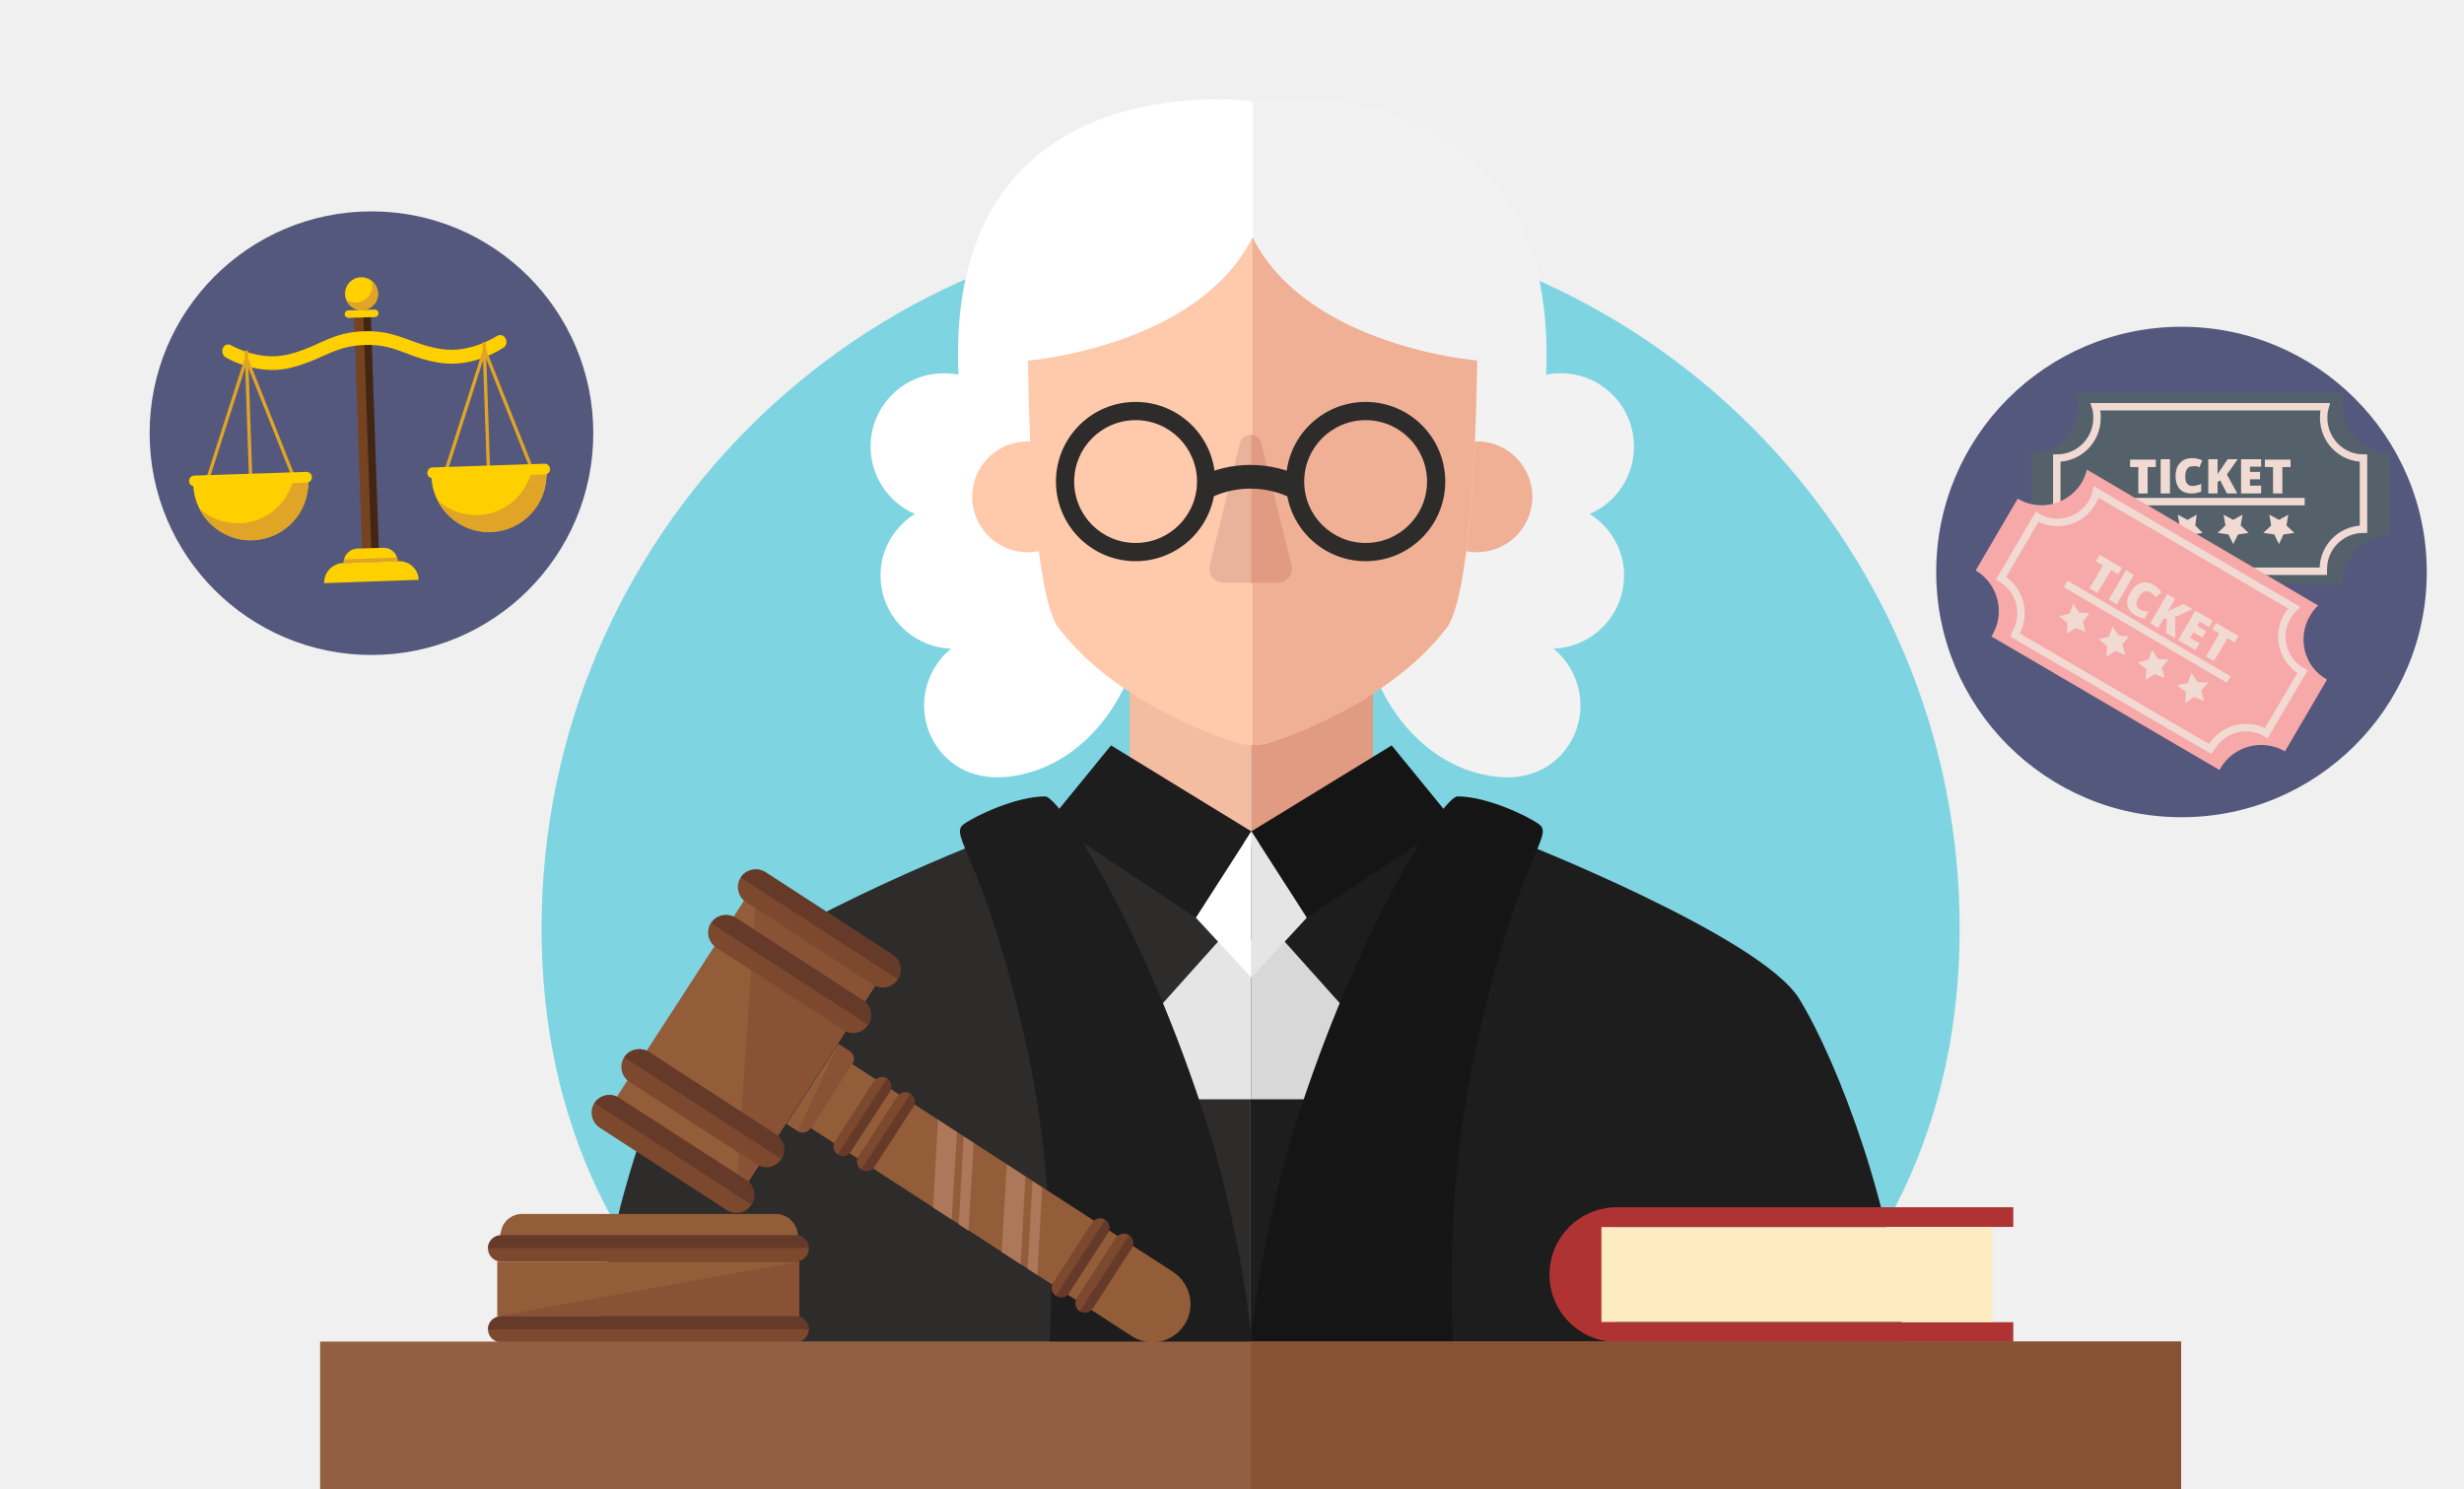
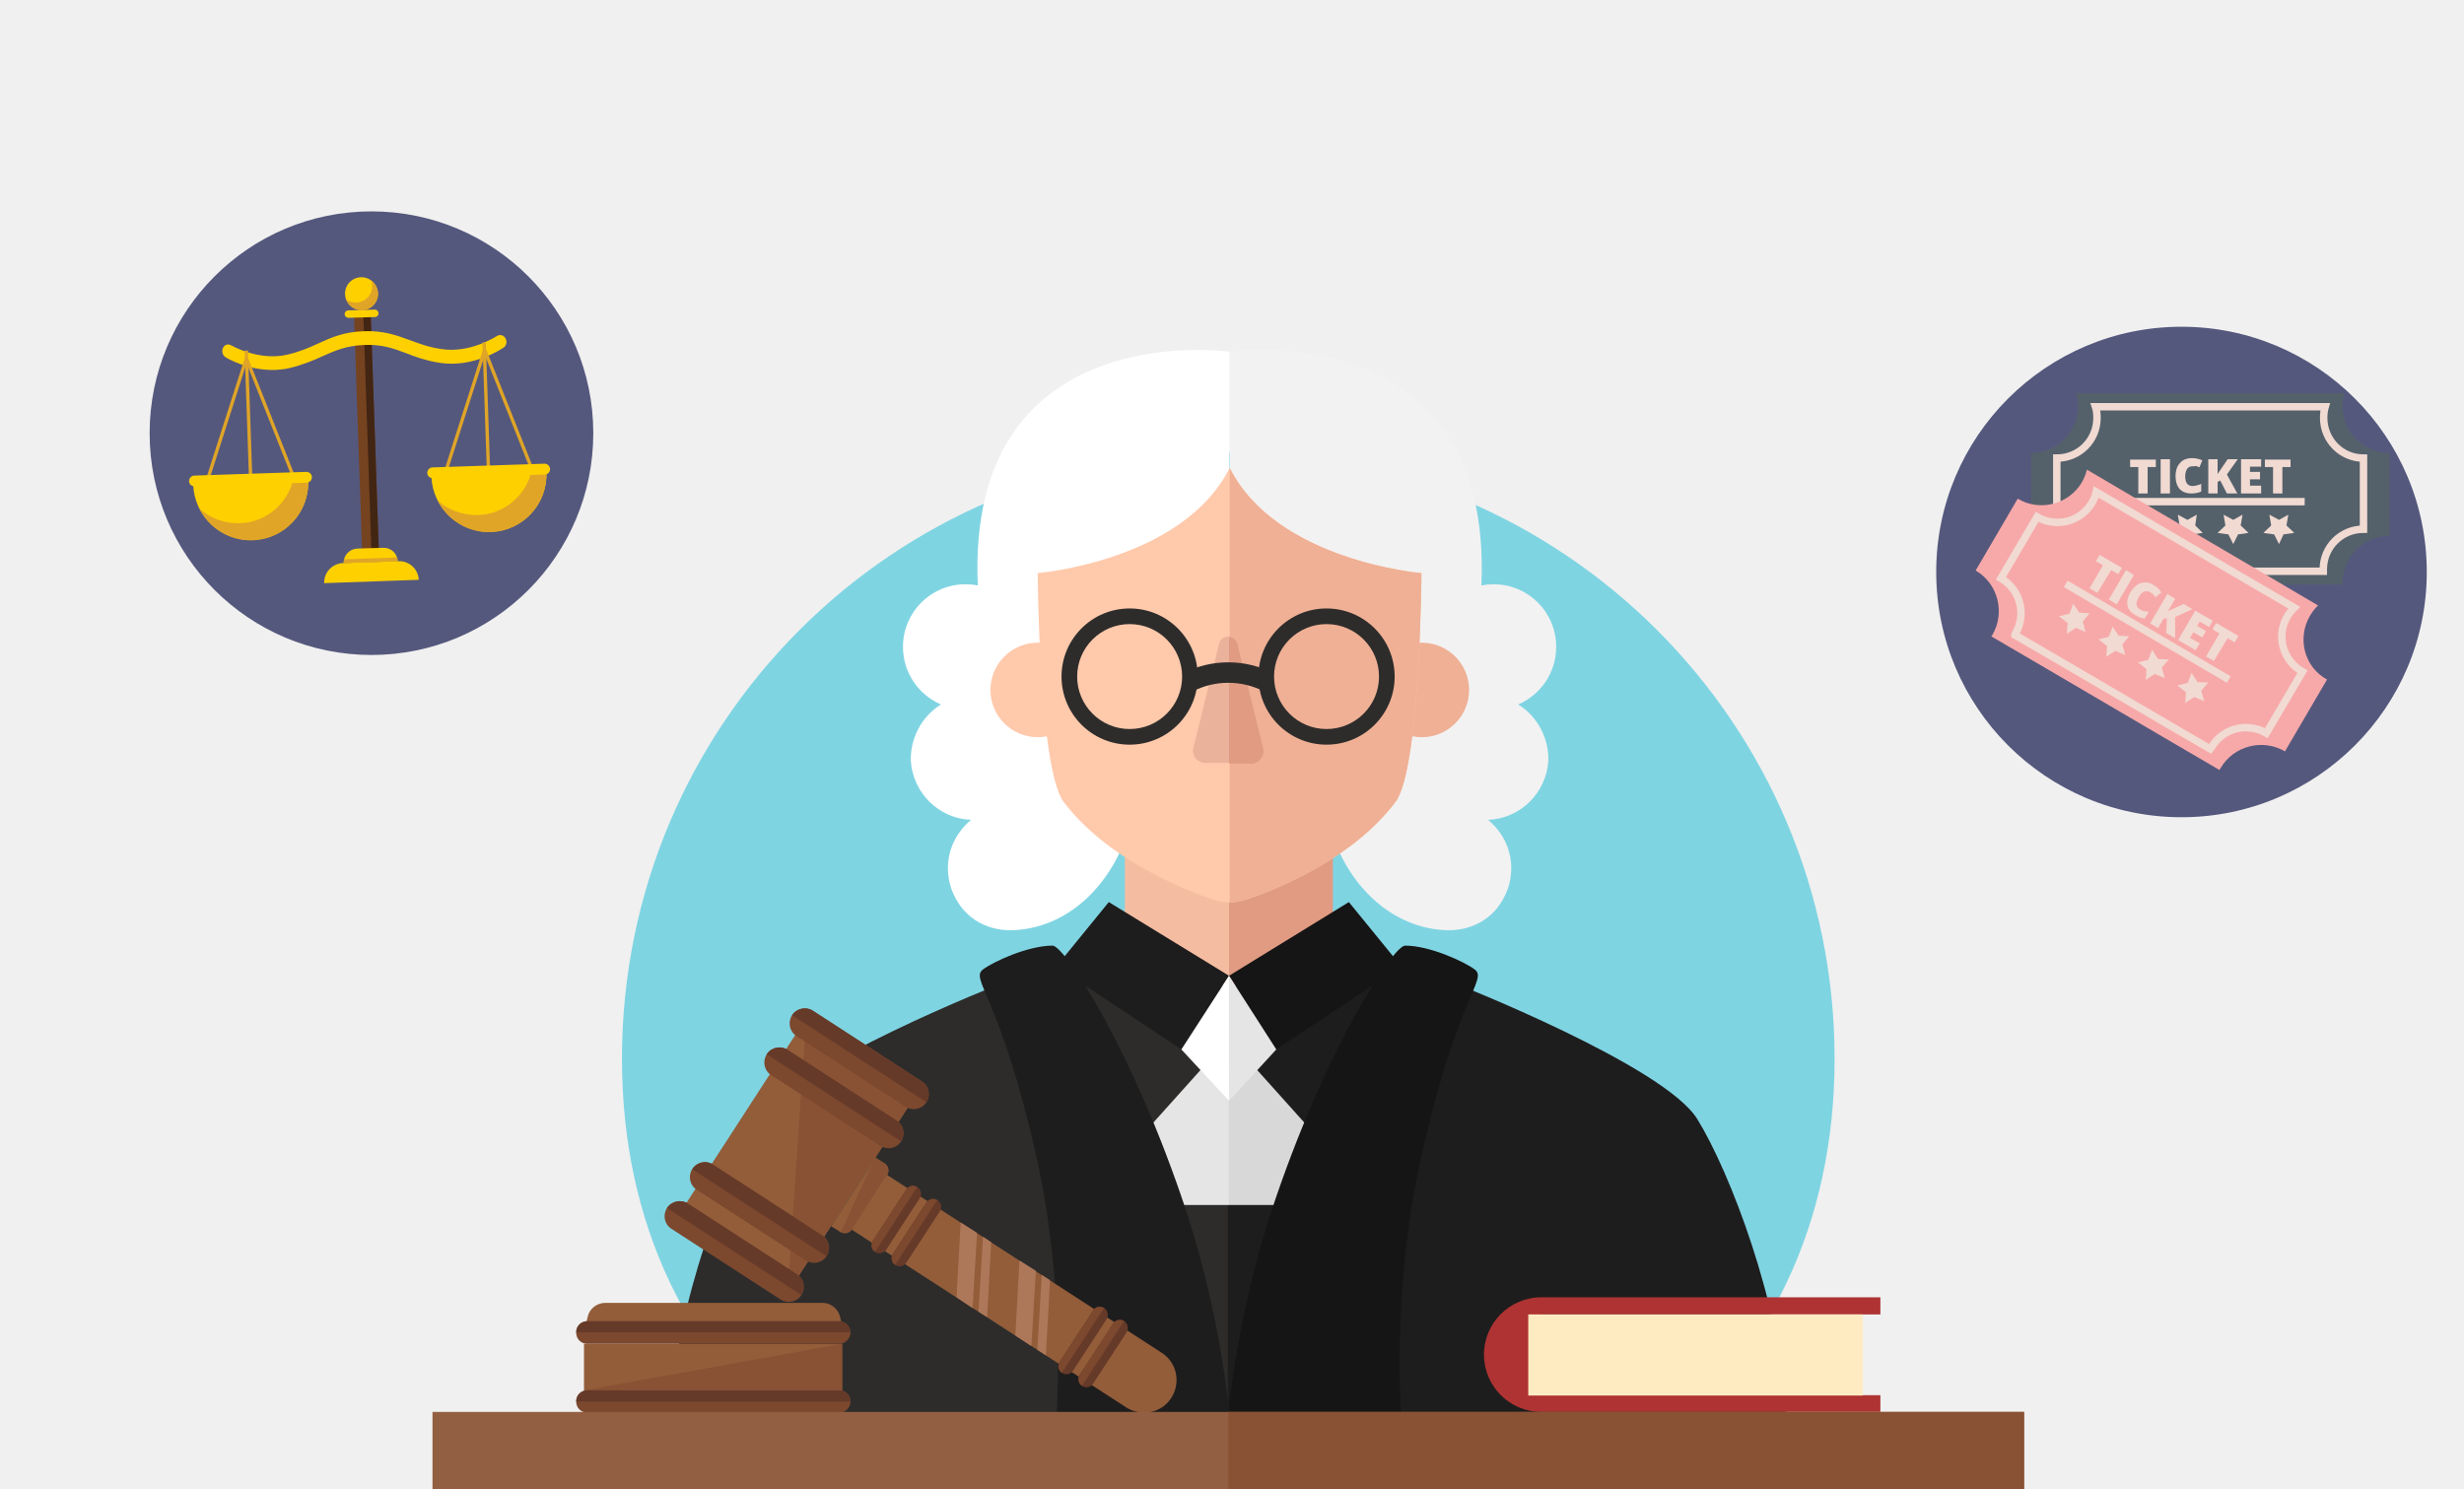
<svg xmlns="http://www.w3.org/2000/svg" version="1.1" id="Layer_1" x="0px" y="0px" viewBox="0 0 662 400" style="enable-background:new 0 0 662 400;" xml:space="preserve">
  <style type="text/css">
	.st0{fill:#7FD4E2;}
	.st1{fill:#F2F2F2;}
	.st2{fill:#FFFFFF;}
	.st3{fill:#EFB095;}
	.st4{fill:#FFC9AB;}
	.st5{fill:#2D2C2B;}
	.st6{fill:#1E1D1D;}
	.st7{fill:#D8D8D8;}
	.st8{fill:#E5E5E5;}
	.st9{fill:#E09B82;}
	.st10{fill:#F4BDA2;}
	.st11{fill:#161515;}
	.st12{fill:#AF3333;}
	.st13{fill:#FFEBC2;}
	.st14{fill:#935D3A;}
	.st15{fill:#895234;}
	.st16{fill:#7C482E;}
	.st17{fill:#663A29;}
	.st18{fill:#AD785A;}
	.st19{fill:#EAB19B;}
	.st20{fill:#935F42;}
	.st21{fill:#55587D;}
	.st22{fill:#754320;}
	.st23{fill:#422513;}
	.st24{fill:#FED000;}
	.st25{fill:#E0A527;}
	.st26{fill:#54616B;}
	.st27{fill:none;stroke:#F1DAD2;stroke-width:2;stroke-miterlimit:10;}
	.st28{fill:#F1DAD2;}
	.st29{fill:#F7A9A9;}
</style>
  <g>
    <g>
-       <path class="st0" d="M526.5,249.5c0,105.2-85.3,164.7-190.5,164.7s-190.5-59.5-190.5-164.7C145.5,144.3,230.8,59,336,59    S526.5,144.3,526.5,249.5z" />
-       <g>
-         <path class="st1" d="M427.1,138.1c7-3,11.9-10,11.9-18.1c0-10.9-8.8-19.7-19.7-19.7c-1.3,0-2.6,0.1-3.9,0.4     c3.7-85.1-79.1-73.5-79.1-73.5v36.5c0,0,29.9,104.8,29.9,104.8c0.9,3.1,1.1,6.5,2.1,9.6c4.9,15.6,17.7,29.3,34.7,30.7     c8.6,0.7,16.2-3.2,19.9-11.2c1-2.2,1.6-4.7,1.7-7.1c0.3-6.5-2.6-12.4-7.2-16.2c10.1-0.4,18.4-8.4,18.9-18.7     C436.7,148.4,433,141.8,427.1,138.1z" />
-         <path class="st2" d="M245.8,138.1c-7-3-11.9-10-11.9-18.1c0-10.9,8.8-19.7,19.7-19.7c1.3,0,2.6,0.1,3.9,0.4     c-3.7-85.1,79.1-73.5,79.1-73.5v36.5c0,0-29.9,104.8-29.9,104.8c-0.9,3.1-1.1,6.5-2.1,9.6c-4.9,15.6-17.7,29.3-34.7,30.7     c-8.6,0.7-16.2-3.2-19.9-11.2c-1-2.2-1.6-4.7-1.7-7.1c-0.3-6.5,2.6-12.4,7.2-16.2c-10.1-0.4-18.4-8.4-18.9-18.7     C236.2,148.4,239.9,141.8,245.8,138.1z" />
-       </g>
-       <g>
-         <circle class="st3" cx="396.8" cy="133.5" r="14.9" />
-         <circle class="st4" cx="276.1" cy="133.5" r="14.9" />
-       </g>
-       <g>
-         <path class="st5" d="M264.9,225.7c0,0-65.9,25.8-76.3,42.7c-10.4,16.9-26.1,58.2-28,92.2H336v-135H264.9z" />
-         <path class="st6" d="M407.1,225.7c0,0,65.9,25.8,76.3,42.7c10.4,16.9,26.1,58.2,28,92.2H336v-135H407.1z" />
-         <g>
-           <polygon class="st7" points="336.2,252.6 336.2,295.4 383.1,295.4 339.3,246.5     " />
-           <polygon class="st8" points="336.2,252.6 336.2,295.4 289.3,295.4 333.1,246.5     " />
-         </g>
-         <g>
-           <polygon class="st9" points="336.2,186.8 336.2,227.6 368.9,211.8 368.9,172.9     " />
-           <polygon class="st10" points="336.2,186.8 336.2,227.6 303.5,211.8 303.5,172.9     " />
-         </g>
-         <path class="st4" d="M336.5,63.8c-14.7,29.4-60.3,33.1-60.3,33.1s0.4,61,8.1,71.7c13.7,18,37.1,27.4,47.3,30.8     c3.2,1.1,6.7,1.1,9.9,0c10.2-3.4,33.6-12.9,47.3-30.8c7.7-10.8,8.1-71.7,8.1-71.7S351.2,93.2,336.5,63.8z" />
-         <g>
-           <polygon class="st11" points="336.2,223.4 351.1,246.6 390.4,220.5 373.9,200.3     " />
-           <polygon class="st6" points="336.2,223.4 321.3,246.6 282,220.5 298.5,200.3     " />
-           <g>
-             <polygon class="st8" points="336.2,223.4 336.2,262.7 351.1,246.6      " />
-             <polygon class="st2" points="336.2,223.4 336.2,262.7 321.3,246.6      " />
-           </g>
-         </g>
-         <g>
-           <path class="st11" d="M336,360.7c0,0,2.8-30.7,13.5-63c16.9-51.1,38.4-83.7,42.1-83.7c7.7,0,18.6,5.1,21.9,7.5      c4.2,3.1-5.5,8.5-16.8,59.2c-9.1,40.7-6.3,80-6.3,80H336z" />
-           <path class="st6" d="M336.4,360.7c0,0-2.8-30.7-13.5-63c-16.9-51.1-38.4-83.7-42.1-83.7c-7.7,0-18.6,5.1-21.9,7.5      c-4.2,3.1,5.5,8.5,16.8,59.2c9.1,40.7,6.3,80,6.3,80H336.4z" />
-         </g>
-       </g>
-       <g>
-         <g>
-           <g>
-             <path class="st12" d="M434,329.7h106.9v-5.3H434.4c-10,0-18.1,8.1-18.1,18.1v0c0,10,8.1,18.1,18.1,18.1h106.5v-5.3H434V329.7z" />
-           </g>
-           <rect x="470" y="289.9" transform="matrix(-1.836970e-16 1 -1 -1.836970e-16 825.2559 -140.269)" class="st13" width="25.5" height="105.1" />
-         </g>
-         <g>
-           <path class="st14" d="M208.5,326.2h-68.3c-2.6,0-4.9,1.8-5.5,4.3l-0.8,3.4h81l-0.8-3.4C213.4,328,211.1,326.2,208.5,326.2z" />
-           <g>
-             <rect x="162.7" y="258.7" transform="matrix(0.5439 -0.8392 0.8392 0.5439 -143.2871 295.8275)" class="st14" width="75.6" height="42" />
-             <polygon class="st15" points="238.7,259.4 197.6,322.9 203.4,236.6      " />
-             <g>
-               <path class="st16" d="M209.9,311.5L209.9,311.5c1.4-2.2,0.8-5.1-1.4-6.6l-34.2-22.2c-2.2-1.4-5.1-0.8-6.6,1.4l0,0        c-1.4,2.2-0.8,5.1,1.4,6.6l34.2,22.2C205.5,314.3,208.4,313.7,209.9,311.5z" />
-               <path class="st16" d="M201.9,323.7L201.9,323.7c1.4-2.2,0.8-5.1-1.4-6.6L166.3,295c-2.2-1.4-5.1-0.8-6.6,1.4l0,0        c-1.4,2.2-0.8,5.1,1.4,6.6l34.2,22.2C197.6,326.6,200.5,325.9,201.9,323.7z" />
-             </g>
-             <path class="st14" d="M217.7,303.2l11.3-17.4c0.7-1.1,0.4-2.6-0.7-3.3l-3.1-2l-13.9,21.5l3.1,2       C215.4,304.6,216.9,304.3,217.7,303.2z" />
-             <path class="st15" d="M217.7,303.2l11.3-17.4c0.7-1.1,0.4-2.6-0.7-3.3l-3.1-2l-10.8,23.5C215.4,304.6,216.9,304.3,217.7,303.2z       " />
-             <path class="st14" d="M318.2,356L318.2,356c3.1-4.7,1.7-11.1-3-14.2l-86.3-55.9l-11.1,17.2L304,359       C308.8,362.1,315.1,360.8,318.2,356z" />
-             <path class="st17" d="M239.1,293.3l-10.5,16.2c-0.8,1.2-2.3,1.5-3.5,0.7l0,0c-1.2-0.8-1.5-2.3-0.7-3.5l10.5-16.2       c0.8-1.2,2.3-1.5,3.5-0.7l0,0C239.5,290.6,239.8,292.1,239.1,293.3z" />
-             <path class="st17" d="M245.4,297.4l-10.5,16.2c-0.8,1.2-2.3,1.5-3.5,0.7l0,0c-1.2-0.8-1.5-2.3-0.7-3.5l10.5-16.2       c0.8-1.2,2.3-1.5,3.5-0.7v0C245.8,294.7,246.2,296.2,245.4,297.4z" />
-             <path class="st17" d="M297.7,331.3l-10.5,16.2c-0.8,1.2-2.3,1.5-3.5,0.7l0,0c-1.2-0.8-1.5-2.3-0.7-3.5l10.5-16.2       c0.8-1.2,2.3-1.5,3.5-0.7l0,0C298.1,328.6,298.5,330.1,297.7,331.3z" />
-             <path class="st17" d="M304.1,335.4l-10.5,16.2c-0.8,1.2-2.3,1.5-3.5,0.7l0,0c-1.2-0.8-1.5-2.3-0.7-3.5l10.5-16.2       c0.8-1.2,2.3-1.5,3.5-0.7l0,0C304.5,332.7,304.8,334.2,304.1,335.4z" />
+       <path class="st0" d="M492.9,284.5c0,90-72.9,140.8-162.9,140.8s-162.9-50.9-162.9-140.8c0-90,72.9-162.9,162.9-162.9    S492.9,194.5,492.9,284.5z" />
+       <g>
+         <path class="st1" d="M407.9,189.3c6-2.6,10.2-8.5,10.2-15.5c0-9.3-7.5-16.8-16.8-16.8c-1.1,0-2.2,0.1-3.3,0.3     c3.2-72.8-67.6-62.8-67.6-62.8v31.3c0,0,25.6,89.6,25.6,89.7c0.8,2.7,0.9,5.5,1.8,8.2c4.2,13.4,15.1,25.1,29.7,26.2     c7.3,0.6,13.9-2.7,17-9.6c0.9-1.9,1.4-4,1.5-6.1c0.3-5.6-2.2-10.6-6.2-13.9c8.6-0.3,15.7-7.2,16.2-16     C416.1,198.1,412.9,192.4,407.9,189.3z" />
+         <path class="st2" d="M252.8,189.3c-6-2.6-10.2-8.5-10.2-15.5c0-9.3,7.5-16.8,16.8-16.8c1.1,0,2.2,0.1,3.3,0.3     c-3.2-72.8,67.6-62.8,67.6-62.8v31.3c0,0-25.6,89.6-25.6,89.7c-0.8,2.7-0.9,5.5-1.8,8.2c-4.2,13.4-15.1,25.1-29.7,26.2     c-7.3,0.6-13.9-2.7-17-9.6c-0.9-1.9-1.4-4-1.5-6.1c-0.3-5.6,2.2-10.6,6.2-13.9c-8.6-0.3-15.7-7.2-16.2-16     C244.6,198.1,247.8,192.4,252.8,189.3z" />
+       </g>
+       <g>
+         <circle class="st3" cx="382" cy="185.4" r="12.7" />
+         <circle class="st4" cx="278.8" cy="185.4" r="12.7" />
+       </g>
+       <g>
+         <path class="st5" d="M269.2,264.2c0,0-56.3,22.1-65.2,36.5s-22.3,49.7-23.9,78.9h150V264.2H269.2z" />
+         <path class="st6" d="M390.8,264.2c0,0,56.3,22.1,65.2,36.5c8.9,14.4,22.3,49.7,23.9,78.9h-150V264.2H390.8z" />
+         <g>
+           <polygon class="st7" points="330.2,287.2 330.2,323.8 370.3,323.8 332.8,282     " />
+           <polygon class="st8" points="330.2,287.2 330.2,323.8 290,323.8 327.5,282     " />
+         </g>
+         <g>
+           <polygon class="st9" points="330.2,230.9 330.2,265.8 358.1,252.3 358.1,219     " />
+           <polygon class="st10" points="330.2,230.9 330.2,265.8 302.2,252.3 302.2,219     " />
+         </g>
+         <path class="st4" d="M330.4,125.7c-12.6,25.1-51.6,28.3-51.6,28.3s0.3,52.1,6.9,61.4c11.7,15.4,31.7,23.4,40.4,26.4     c2.7,0.9,5.7,0.9,8.5,0c8.7-2.9,28.8-11,40.4-26.4c6.6-9.2,6.9-61.4,6.9-61.4S343,150.8,330.4,125.7z" />
+         <g>
+           <polygon class="st11" points="330.2,262.2 342.9,282 376.5,259.7 362.4,242.4     " />
+           <polygon class="st6" points="330.2,262.2 317.4,282 283.8,259.7 297.9,242.4     " />
+           <g>
+             <polygon class="st8" points="330.2,262.2 330.2,295.8 342.9,282      " />
+             <polygon class="st2" points="330.2,262.2 330.2,295.8 317.4,282      " />
+           </g>
+         </g>
+         <g>
+           <path class="st11" d="M330,379.6c0,0,2.4-26.2,11.5-53.9c14.4-43.7,32.8-71.6,36-71.6c6.6,0,15.9,4.3,18.7,6.4      c3.6,2.7-4.7,7.2-14.4,50.6c-7.8,34.8-5.4,68.4-5.4,68.4H330V379.6z" />
+           <path class="st6" d="M330.3,379.6c0,0-2.4-26.2-11.5-53.9c-14.4-43.7-32.8-71.6-36-71.6c-6.6,0-15.9,4.3-18.7,6.4      c-3.6,2.7,4.7,7.2,14.4,50.6c7.8,34.8,5.4,68.4,5.4,68.4h46.4V379.6z" />
+         </g>
+       </g>
+       <g>
+         <g>
+           <g>
+             <path class="st12" d="M413.8,353.2h91.4v-4.6h-91.1c-8.5,0-15.4,6.9-15.4,15.4l0,0c0,8.5,6.9,15.4,15.4,15.4h91.1v-4.5h-91.4       V353.2z" />
+           </g>
+           <rect x="410.6" y="353.2" class="st13" width="89.9" height="21.8" />
+         </g>
+         <g>
+           <path class="st14" d="M221,350.1h-58.4c-2.2,0-4.2,1.5-4.7,3.7l-0.7,2.9h69.2l-0.7-2.9C225.1,351.6,223.2,350.1,221,350.1z" />
+           <g>
+             <rect x="181.8" y="292.4" transform="matrix(0.5439 -0.8392 0.8392 0.5439 -162.7703 321.2801)" class="st14" width="64.7" height="36" />
+             <polygon class="st15" points="246.8,293 211.6,347.3 216.6,273.5      " />
+             <g>
+               <path class="st16" d="M222.1,337.5L222.1,337.5c1.2-1.9,0.7-4.4-1.2-5.6l-29.3-19c-1.9-1.2-4.4-0.7-5.6,1.2l0,0        c-1.2,1.9-0.7,4.4,1.2,5.6l29.3,19C218.4,339.9,220.9,339.4,222.1,337.5z" />
+               <path class="st16" d="M215.3,348L215.3,348c1.2-1.9,0.7-4.4-1.2-5.6l-29.3-19c-1.9-1.2-4.4-0.7-5.6,1.2l0,0        c-1.2,1.9-0.7,4.4,1.2,5.6l29.3,19C211.6,350.4,214.1,349.9,215.3,348z" />
+             </g>
+             <path class="st14" d="M229,330.2l9.3-14.3c0.7-1.1,0.4-2.6-0.7-3.3l-2.4-1.5l-11.9,18.4l2.4,1.5       C226.7,331.6,228.2,331.3,229,330.2z" />
+             <path class="st15" d="M228.8,330.5l9.6-14.9c0.6-1,0.3-2.2-0.6-2.9l-2.7-1.7l-9.2,20.1C226.9,331.7,228.2,331.4,228.8,330.5z" />
+             <path class="st14" d="M314.7,375.6L314.7,375.6c2.6-4.1,1.5-9.5-2.6-12.1l-73.8-47.8l-9.5,14.7l73.8,47.8       C306.7,380.8,312.1,379.7,314.7,375.6z" />
+             <path class="st17" d="M247.1,322l-9,13.8c-0.6,1-2,1.3-3,0.6l0,0c-1-0.6-1.3-2-0.6-3l9-13.8c0.6-1,2-1.3,3-0.6l0,0       C247.5,319.6,247.7,321,247.1,322z" />
+             <path class="st17" d="M252.5,325.5l-9,13.8c-0.6,1-2,1.3-3,0.6l0,0c-1-0.6-1.3-2-0.6-3l9-13.8c0.6-1,2-1.3,3-0.6l0,0       C252.9,323.2,253.2,324.5,252.5,325.5z" />
+             <path class="st17" d="M297.3,354.5l-9,13.8c-0.6,1-2,1.3-3,0.6l0,0c-1-0.6-1.3-2-0.6-3l9-13.8c0.6-1,2-1.3,3-0.6l0,0       C297.6,352.1,297.9,353.5,297.3,354.5z" />
+             <path class="st17" d="M302.7,358l-9,13.8c-0.6,1-2,1.3-3,0.6l0,0c-1-0.6-1.3-2-0.6-3l9-13.8c0.6-1,2-1.3,3-0.6l0,0       C303,355.7,303.3,357,302.7,358z" />
            <g>
              <g>
-                 <path class="st16" d="M241.2,263.2L241.2,263.2c1.4-2.2,0.8-5.1-1.4-6.6l-34.2-22.2c-2.2-1.4-5.1-0.8-6.6,1.4l0,0         c-1.4,2.2-0.8,5.1,1.4,6.6l34.2,22.2C236.8,266,239.7,265.4,241.2,263.2z" />
-                 <path class="st16" d="M233.2,275.4L233.2,275.4c1.4-2.2,0.8-5.1-1.4-6.6l-34.2-22.2c-2.2-1.4-5.1-0.8-6.6,1.4l0,0         c-1.4,2.2-0.8,5.1,1.4,6.6l34.2,22.2C228.9,278.3,231.8,277.6,233.2,275.4z" />
+                 <path class="st16" d="M248.9,296.2L248.9,296.2c1.2-1.9,0.7-4.4-1.2-5.6l-29.3-19c-1.9-1.2-4.4-0.7-5.6,1.2l0,0         c-1.2,1.9-0.7,4.4,1.2,5.6l29.3,19C245.2,298.6,247.7,298.1,248.9,296.2z" />
+                 <path class="st16" d="M242.1,306.7L242.1,306.7c1.2-1.9,0.7-4.4-1.2-5.6l-29.3-19c-1.9-1.2-4.4-0.7-5.6,1.2l0,0         c-1.2,1.9-0.7,4.4,1.2,5.6l29.3,19C238.4,309.1,240.9,308.6,242.1,306.7z" />
              </g>
-               <path class="st17" d="M199,235.8l42.2,27.3c1.4-2.2,0.8-5.1-1.4-6.6l-34.2-22.2C203.4,233,200.4,233.6,199,235.8z" />
-               <path class="st17" d="M191.1,248.1l42.2,27.3c1.4-2.2,0.8-5.1-1.4-6.6l-34.2-22.2C195.4,245.3,192.5,245.9,191.1,248.1z" />
-               <path class="st17" d="M167.7,284.1l42.2,27.3c1.4-2.2,0.8-5.1-1.4-6.6l-34.2-22.2C172.1,281.3,169.1,281.9,167.7,284.1z" />
-               <path class="st17" d="M159.7,296.4l42.2,27.3c1.4-2.2,0.8-5.1-1.4-6.6L166.3,295C164.1,293.6,161.2,294.2,159.7,296.4z" />
-             </g>
-             <path class="st16" d="M234.9,290.5l-10.5,16.2c-0.8,1.2-0.4,2.7,0.7,3.5l13.2-20.4C237.2,289.1,235.6,289.4,234.9,290.5z" />
-             <path class="st16" d="M241.2,294.6l-10.5,16.2c-0.8,1.2-0.4,2.7,0.7,3.5l13.2-20.4C243.5,293.2,242,293.5,241.2,294.6z" />
-             <path class="st16" d="M293.5,328.5L283,344.7c-0.8,1.2-0.4,2.7,0.7,3.5l13.2-20.4C295.8,327.1,294.3,327.4,293.5,328.5z" />
-             <path class="st16" d="M299.9,332.7l-10.5,16.2c-0.8,1.2-0.4,2.7,0.7,3.5l13.2-20.4C302.2,331.2,300.6,331.5,299.9,332.7z" />
-             <g>
-               <polygon class="st18" points="255.7,327.7 257.1,304.2 252,300.9 250.7,324.5       " />
-               <polygon class="st18" points="260.2,330.7 261.6,307.1 258.9,305.4 257.6,329       " />
-             </g>
-             <g>
-               <polygon class="st18" points="274.2,339.7 275.5,316.2 270.5,312.9 269.1,336.4       " />
-               <polygon class="st18" points="278.7,342.6 280,319.1 277.4,317.4 276.1,340.9       " />
-             </g>
-           </g>
-           <rect x="133.6" y="339" class="st14" width="81.1" height="14.7" />
-           <polygon class="st15" points="214.7,353.7 133.6,353.7 214.7,339     " />
-           <path class="st16" d="M213.8,339h-79.2c-1.9,0-3.5-1.6-3.5-3.5l0,0c0-1.9,1.6-3.5,3.5-3.5h79.2c1.9,0,3.5,1.6,3.5,3.5l0,0      C217.3,337.4,215.7,339,213.8,339z" />
-           <path class="st16" d="M213.8,360.7h-79.2c-1.9,0-3.5-1.6-3.5-3.5l0,0c0-1.9,1.6-3.5,3.5-3.5h79.2c1.9,0,3.5,1.6,3.5,3.5l0,0      C217.3,359.1,215.7,360.7,213.8,360.7z" />
-           <path class="st17" d="M213.8,331.9h-79.2c-1.9,0-3.5,1.6-3.5,3.5h86.2C217.3,333.5,215.7,331.9,213.8,331.9z" />
-           <path class="st17" d="M213.8,353.7h-79.2c-1.9,0-3.5,1.6-3.5,3.5h86.2C217.3,355.2,215.7,353.7,213.8,353.7z" />
-         </g>
-       </g>
-       <path class="st3" d="M336.5,63.8v136.4c1.7,0,3.3-0.3,4.9-0.8c10.2-3.4,33.6-12.9,47.3-30.8c7.7-10.8,8.1-71.7,8.1-71.7    S351.2,93.2,336.5,63.8z" />
-       <g>
-         <path class="st19" d="M333.2,118.9l-8.1,32.7c-0.8,2.5,1.1,5,3.7,5h7.2h7.2c2.6,0,4.5-2.5,3.7-5l-8.1-32.7     C337.9,116.2,334.1,116.2,333.2,118.9z" />
-         <path class="st9" d="M346.9,151.6l-8.1-32.7c-0.4-1.3-1.5-2-2.6-2v39.7h7C345.8,156.6,347.7,154.1,346.9,151.6z" />
-       </g>
-       <g>
-         <g>
-           <path class="st5" d="M347.2,134c-7.1-3.6-15.4-3.6-22.5,0c-1-1.9-1.9-3.8-2.9-5.7c8.9-4.5,19.4-4.5,28.3,0      C349.2,130.2,348.2,132.1,347.2,134z" />
-         </g>
-         <g>
-           <circle class="st5" cx="366.9" cy="129.4" r="21.4" />
-           <circle class="st3" cx="366.9" cy="129.4" r="16.5" />
-         </g>
-         <g>
-           <circle class="st5" cx="305.1" cy="129.4" r="21.4" />
-           <circle class="st4" cx="305.1" cy="129.4" r="16.5" />
-         </g>
-       </g>
-     </g>
-     <g>
-       <rect x="86" y="360.5" class="st20" width="500" height="78.5" />
-       <rect x="336" y="360.5" class="st15" width="250" height="78.5" />
+               <path class="st17" d="M212.8,272.8l36.1,23.4c1.2-1.9,0.7-4.4-1.2-5.6l-29.3-19C216.6,270.4,214,271,212.8,272.8z" />
+               <path class="st17" d="M206,283.3l36.1,23.4c1.2-1.9,0.7-4.4-1.2-5.6l-29.3-19C209.8,280.9,207.2,281.4,206,283.3z" />
+               <path class="st17" d="M186,314.2l36.1,23.4c1.2-1.9,0.7-4.4-1.2-5.6l-29.3-19C189.8,311.7,187.3,312.3,186,314.2z" />
+               <path class="st17" d="M179.2,324.6l36.1,23.4c1.2-1.9,0.7-4.4-1.2-5.6l-29.3-19C183,322.2,180.5,322.8,179.2,324.6z" />
+             </g>
+             <path class="st16" d="M243.5,319.6l-9,13.8c-0.6,1-0.4,2.3,0.6,3l11.3-17.4C245.5,318.4,244.2,318.6,243.5,319.6z" />
+             <path class="st16" d="M248.9,323.1l-9,13.8c-0.6,1-0.4,2.3,0.6,3l11.3-17.4C250.9,321.9,249.6,322.2,248.9,323.1z" />
+             <path class="st16" d="M293.7,352.1l-9,13.8c-0.6,1-0.4,2.3,0.6,3l11.3-17.4C295.6,350.9,294.3,351.1,293.7,352.1z" />
+             <path class="st16" d="M299.1,355.6l-9,13.8c-0.6,1-0.4,2.3,0.6,3L302,355C301,354.4,299.7,354.7,299.1,355.6z" />
+             <g>
+               <polygon class="st18" points="261.3,351.5 262.5,331.3 258.1,328.5 257,348.6       " />
+               <polygon class="st18" points="265.2,353.9 266.3,333.8 264.1,332.3 262.9,352.5       " />
+             </g>
+             <g>
+               <polygon class="st18" points="277.1,361.7 278.3,341.5 273.9,338.7 272.8,358.9       " />
+               <polygon class="st18" points="281,364.2 282.1,344 279.9,342.6 278.7,362.7       " />
+             </g>
+           </g>
+           <rect x="156.9" y="361.1" class="st14" width="69.3" height="12.6" />
+           <polygon class="st15" points="226.3,373.6 156.9,373.6 226.3,361.1     " />
+           <path class="st16" d="M225.5,361.1h-67.7c-1.7,0-3-1.3-3-3l0,0c0-1.7,1.3-3,3-3h67.7c1.7,0,3,1.3,3,3l0,0      C228.5,359.7,227.1,361.1,225.5,361.1z" />
+           <path class="st16" d="M225.5,379.6h-67.7c-1.7,0-3-1.3-3-3l0,0c0-1.7,1.3-3,3-3h67.7c1.7,0,3,1.3,3,3l0,0      C228.5,378.3,227.1,379.6,225.5,379.6z" />
+           <path class="st17" d="M225.5,355h-67.7c-1.7,0-3,1.3-3,3h73.7C228.5,356.4,227.1,355,225.5,355z" />
+           <path class="st17" d="M225.5,373.6h-67.7c-1.7,0-3,1.3-3,3h73.7C228.5,375,227.1,373.6,225.5,373.6z" />
+         </g>
+       </g>
+       <path class="st3" d="M330.4,125.8v116.7c1.4,0,2.8-0.2,4.2-0.7c8.7-2.9,28.8-11,40.4-26.4c6.6-9.2,6.9-61.4,6.9-61.4    S343,150.8,330.4,125.8z" />
+       <g>
+         <path class="st19" d="M327.6,172.8l-6.9,27.9c-0.7,2.1,0.9,4.3,3.1,4.3h6.2h6.2c2.2,0,3.8-2.2,3.1-4.3l-6.9-27.9     C331.6,170.5,328.3,170.5,327.6,172.8z" />
+         <path class="st9" d="M339.3,200.8l-6.9-27.9c-0.4-1.1-1.3-1.7-2.2-1.7v34h6C338.4,205.1,340,202.9,339.3,200.8z" />
+       </g>
+       <g>
+         <g>
+           <path class="st5" d="M339.6,185.8c-6-3.1-13.2-3.1-19.2,0c-0.8-1.6-1.7-3.3-2.5-4.9c7.6-3.9,16.6-3.9,24.2,0      C341.3,182.5,340.4,184.1,339.6,185.8z" />
+         </g>
+         <g>
+           <circle class="st5" cx="356.4" cy="181.8" r="18.3" />
+           <circle class="st3" cx="356.4" cy="181.8" r="14.1" />
+         </g>
+         <g>
+           <circle class="st5" cx="303.5" cy="181.8" r="18.3" />
+           <circle class="st4" cx="303.5" cy="181.8" r="14.1" />
+         </g>
+       </g>
+     </g>
+     <g>
+       <rect x="116.2" y="379.4" class="st20" width="427.6" height="67.2" />
+       <rect x="330" y="379.4" class="st15" width="213.8" height="67.2" />
    </g>
  </g>
  <g>
    <circle class="st21" cx="99.8" cy="116.4" r="59.6" />
    <g>
      <g>
-         <rect x="96.2" y="83.6" transform="matrix(0.9994 -3.419988e-02 3.419988e-02 0.9994 -3.9252 3.4342)" class="st22" width="4.5" height="65.6" />
-         <rect x="98.7" y="83.6" transform="matrix(0.9994 -3.422869e-02 3.422869e-02 0.9994 -3.9262 3.4805)" class="st23" width="2" height="65.6" />
+         <rect x="96.2" y="83.6" transform="matrix(0.9994 -3.420039e-02 3.420039e-02 0.9994 -3.9232 3.435)" class="st22" width="4.5" height="65.6" />
+         <rect x="98.7" y="83.6" transform="matrix(0.9994 -3.422917e-02 3.422917e-02 0.9994 -3.9258 3.4808)" class="st23" width="2" height="65.6" />
      </g>
      <path class="st24" d="M100.7,83.2l-7.1,0.2c-0.6,0-1,0.5-1,1l0,0c0,0.6,0.5,1,1,1l7.1-0.2c0.6,0,1-0.5,1-1l0,0    C101.7,83.7,101.3,83.2,100.7,83.2z" />
      <path class="st24" d="M102.9,147.2l-6.9,0.2c-2.1,0.1-3.7,1.8-3.7,3.9l14.5-0.5C106.8,148.7,105,147.1,102.9,147.2z" />
      <path class="st24" d="M107.1,150.8l-14.9,0.5c-2.9,0.1-5.2,2.5-5.1,5.4l25.4-0.9C112.4,153,110,150.7,107.1,150.8z" />
      <g>
        <path class="st24" d="M74.1,99.4c-7.3,0.3-13.2-3.2-13.5-3.4c-0.8-0.5-1.1-1.6-0.7-2.5c0.4-0.9,1.4-1.2,2.2-0.7     c0.1,0,7.3,4.3,15.1,2.5c3.4-0.8,5.9-1.9,8.3-3c3.5-1.6,6.8-3.1,12.2-3.3c5.4-0.2,8.8,1.1,12.4,2.4c2.5,0.9,5,1.9,8.5,2.4     c7.9,1.2,14.8-3.5,14.9-3.5c0.8-0.5,1.8-0.3,2.3,0.6c0.5,0.8,0.3,2-0.5,2.5c-0.3,0.2-8,5.5-17.1,4.1c-3.8-0.6-6.6-1.6-9.1-2.6     c-3.5-1.3-6.4-2.4-11.3-2.2c-4.8,0.2-7.7,1.5-11.1,3c-2.4,1.1-5.2,2.3-8.9,3.2C76.7,99.2,75.4,99.3,74.1,99.4z" />
        <g>
-           <rect x="66.4" y="94.2" transform="matrix(0.9994 -3.417866e-02 3.417866e-02 0.9994 -3.8632 2.3502)" class="st25" width="0.9" height="39.9" />
-           <rect x="60" y="95.4" transform="matrix(0.9524 0.305 -0.305 0.9524 37.7184 -13.0015)" class="st25" width="0.9" height="37.7" />
-           <rect x="72.7" y="94.9" transform="matrix(0.9292 -0.3695 0.3695 0.9292 -36.8693 35.0802)" class="st25" width="0.9" height="37.7" />
+           <rect x="66.4" y="94.2" transform="matrix(0.9994 -3.417920e-02 3.417920e-02 0.9994 -3.8624 2.3515)" class="st25" width="0.9" height="39.9" />
+           <rect x="41.6" y="113.8" transform="matrix(0.305 -0.9524 0.9524 0.305 -66.7944 136.9685)" class="st25" width="37.7" height="0.9" />
+           <rect x="72.7" y="94.9" transform="matrix(0.9292 -0.3695 0.3695 0.9292 -36.8552 35.0735)" class="st25" width="0.9" height="37.7" />
          <g>
            <path class="st24" d="M51.9,129.4c0,0.3,0,0.5,0,0.8c0.3,8.5,7.4,15.2,16,14.9c8.5-0.3,15.2-7.4,14.9-16c0-0.3,0-0.5-0.1-0.8       L51.9,129.4z" />
            <path class="st25" d="M82.7,128.4l-3.8,0.1c-1.5,6.7-7.3,11.9-14.5,12.1c-4.2,0.1-8-1.4-10.8-3.9c2.6,5.2,8.1,8.7,14.3,8.5       c8.5-0.3,15.2-7.4,14.9-16C82.8,128.9,82.7,128.6,82.7,128.4z" />
          </g>
-           <path class="st24" d="M82.3,126.8l-30.1,1c-0.8,0-1.4,0.7-1.4,1.5c0,0.8,0.7,1.4,1.5,1.4l30.1-1c0.8,0,1.4-0.7,1.4-1.5      C83.8,127.4,83.1,126.8,82.3,126.8z" />
-         </g>
-         <g>
-           <rect x="130.3" y="92" transform="matrix(0.9994 -3.417866e-02 3.417866e-02 0.9994 -3.751 4.5352)" class="st25" width="0.9" height="39.9" />
-           <rect x="124" y="93.2" transform="matrix(0.9523 0.305 -0.305 0.9523 40.1036 -32.6187)" class="st25" width="0.9" height="37.7" />
-           <rect x="136.7" y="92.7" transform="matrix(0.9293 -0.3694 0.3694 0.9293 -31.5268 58.5429)" class="st25" width="0.9" height="37.7" />
+           <path class="st24" d="M82.3,126.8l-30.1,1c-0.8,0-1.4,0.7-1.4,1.5s0.7,1.4,1.5,1.4l30.1-1c0.8,0,1.4-0.7,1.4-1.5      C83.8,127.4,83.1,126.8,82.3,126.8z" />
+         </g>
+         <g>
+           <rect x="130.3" y="92" transform="matrix(0.9994 -3.417920e-02 3.417920e-02 0.9994 -3.7499 4.5342)" class="st25" width="0.9" height="39.9" />
+           <rect x="105.6" y="111.6" transform="matrix(0.305 -0.9523 0.9523 0.305 -20.2192 196.3808)" class="st25" width="37.7" height="0.9" />
+           <rect x="136.7" y="92.7" transform="matrix(0.9293 -0.3694 0.3694 0.9293 -31.5041 58.5446)" class="st25" width="0.9" height="37.7" />
          <g>
            <path class="st24" d="M115.9,127.2c0,0.3,0,0.5,0,0.8c0.3,8.5,7.4,15.2,16,14.9c8.5-0.3,15.2-7.4,14.9-16c0-0.3,0-0.5-0.1-0.8       L115.9,127.2z" />
            <path class="st25" d="M146.7,126.2l-3.8,0.1c-1.5,6.7-7.3,11.9-14.5,12.1c-4.2,0.1-8-1.4-10.8-3.9c2.6,5.2,8.1,8.7,14.3,8.5       c8.5-0.3,15.2-7.4,14.9-16C146.7,126.7,146.7,126.5,146.7,126.2z" />
          </g>
-           <path class="st24" d="M146.3,124.6l-30.1,1c-0.8,0-1.4,0.7-1.4,1.5c0,0.8,0.7,1.4,1.5,1.4l30.1-1c0.8,0,1.4-0.7,1.4-1.5      C147.7,125.2,147.1,124.6,146.3,124.6z" />
-         </g>
-       </g>
-       <g>
-         <ellipse transform="matrix(0.9994 -3.420141e-02 3.420141e-02 0.9994 -2.6428 3.3685)" class="st24" cx="97.1" cy="78.9" rx="4.4" ry="4.4" />
+           <path class="st24" d="M146.3,124.6l-30.1,1c-0.8,0-1.4,0.7-1.4,1.5s0.7,1.4,1.5,1.4l30.1-1c0.8,0,1.4-0.7,1.4-1.5      C147.7,125.2,147.1,124.6,146.3,124.6z" />
+         </g>
+       </g>
+       <g>
+         <ellipse transform="matrix(0.9994 -3.420192e-02 3.420192e-02 0.9994 -2.6417 3.3671)" class="st24" cx="97.1" cy="78.9" rx="4.4" ry="4.4" />
        <path class="st25" d="M99.7,75.3c0.2,0.4,0.3,0.9,0.3,1.4c0.1,2.4-1.8,4.5-4.3,4.6c-1,0-2-0.3-2.7-0.8c0.6,1.7,2.3,2.9,4.3,2.9     c2.4-0.1,4.4-2.1,4.3-4.6C101.5,77.4,100.8,76.1,99.7,75.3z" />
      </g>
      <path class="st25" d="M92.5,150.3c-0.1,0.3-0.1,0.7-0.1,1l14.5-0.5c0-0.4-0.1-0.7-0.2-1L92.5,150.3z" />
    </g>
  </g>
  <circle class="st21" cx="586.1" cy="153.7" r="65.9" />
  <g>
-     <path class="st26" d="M629.4,109.1c0-1.2,0.2-2.4,0.5-3.5h-17h-38.1h-17c0.3,1.1,0.5,2.3,0.5,3.5c0,7-5.7,12.6-12.6,12.6v22.3   c7,0,12.6,5.7,12.6,12.6c0,0.2,0,0.4,0,0.5h16.5h38.1h16.5c0-0.2,0-0.4,0-0.5c0-7,5.7-12.6,12.6-12.6v-22.3   C635,121.7,629.4,116.1,629.4,109.1z" />
+     <path class="st26" d="M629.4,109.1c0-1.2,0.2-2.4,0.5-3.5h-17h-38.1h-17c0.3,1.1,0.5,2.3,0.5,3.5c0,7-5.7,12.6-12.6,12.6V144   c7,0,12.6,5.7,12.6,12.6c0,0.2,0,0.4,0,0.5h16.5h38.1h16.5c0-0.2,0-0.4,0-0.5c0-7,5.7-12.6,12.6-12.6v-22.3   C635,121.7,629.4,116.1,629.4,109.1z" />
    <path class="st27" d="M624.3,112.3c0-1,0.1-2,0.4-3h-14.5h-32.6H563c0.3,0.9,0.4,1.9,0.4,3c0,6-4.8,10.8-10.8,10.8v19.1   c6,0,10.8,4.9,10.8,10.8c0,0.2,0,0.3,0,0.5h14.1h32.6h14.1c0-0.2,0-0.3,0-0.5c0-6,4.8-10.8,10.8-10.8v-19.1   C629.1,123.1,624.3,118.3,624.3,112.3z" />
    <g>
      <path class="st28" d="M577,132.6h-2.5v-7.1h-2.2v-2h6.9v2H577V132.6z" />
      <path class="st28" d="M580.5,132.6v-9.2h2.5v9.2H580.5z" />
      <path class="st28" d="M589,125.3c-0.6,0-1,0.2-1.4,0.7c-0.3,0.5-0.5,1.1-0.5,2c0,1.8,0.7,2.6,2,2.6c0.4,0,0.8-0.1,1.2-0.2    c0.4-0.1,0.8-0.2,1.1-0.4v2.1c-0.8,0.3-1.6,0.5-2.6,0.5c-1.4,0-2.4-0.4-3.2-1.2c-0.7-0.8-1.1-2-1.1-3.5c0-0.9,0.2-1.8,0.5-2.5    c0.4-0.7,0.9-1.3,1.5-1.7c0.7-0.4,1.5-0.6,2.4-0.6c1,0,1.9,0.2,2.8,0.6l-0.8,1.9c-0.3-0.2-0.7-0.3-1-0.4    C589.8,125.3,589.4,125.3,589,125.3z" />
      <path class="st28" d="M601.1,132.6h-2.8l-1.8-3.5l-0.7,0.4v3.1h-2.5v-9.2h2.5v4c0.1-0.2,0.4-0.6,0.8-1.2l1.9-2.8h2.7l-2.9,4.1    L601.1,132.6z" />
      <path class="st28" d="M607.5,132.6h-5.4v-9.2h5.4v2h-3v1.4h2.7v2h-2.7v1.7h3V132.6z" />
      <path class="st28" d="M613.2,132.6h-2.5v-7.1h-2.2v-2h6.9v2h-2.2V132.6z" />
    </g>
    <g>
      <polygon class="st28" points="575.4,139.7 578,138.3 577.5,141.2 579.5,143.2 576.7,143.6 575.4,146.2 574.1,143.6 571.3,143.2     573.3,141.2 572.8,138.3   " />
      <polygon class="st28" points="587.7,139.7 590.2,138.3 589.8,141.2 591.8,143.2 589,143.6 587.7,146.2 586.4,143.6 583.6,143.2     585.6,141.2 585.1,138.3   " />
      <polygon class="st28" points="600,139.7 602.5,138.3 602,141.2 604.1,143.2 601.3,143.6 600,146.2 598.7,143.6 595.8,143.2     597.9,141.2 597.4,138.3   " />
      <polygon class="st28" points="612.3,139.7 614.8,138.3 614.3,141.2 616.4,143.2 613.5,143.6 612.3,146.2 611,143.6 608.1,143.2     610.2,141.2 609.7,138.3   " />
    </g>
    <line class="st27" x1="568.4" y1="134.8" x2="619.2" y2="134.8" />
  </g>
  <g>
    <path class="st29" d="M620.6,165.5c0.6-1,1.3-2,2.2-2.8l-14.6-8.6l-32.9-19.3l-14.6-8.6c-0.3,1.1-0.7,2.2-1.3,3.3   c-3.5,6-11.3,8.1-17.3,4.5l-11.3,19.3c6,3.5,8,11.3,4.5,17.3c-0.1,0.2-0.2,0.3-0.3,0.4l14.2,8.3l32.9,19.3l14.2,8.3   c0.1-0.2,0.2-0.3,0.3-0.5c3.5-6,11.3-8,17.3-4.5l11.3-19.3C619.1,179.3,617.1,171.5,620.6,165.5z" />
    <path class="st27" d="M614.5,165.7c0.5-0.9,1.2-1.7,1.9-2.4l-12.5-7.3l-28.2-16.5l-12.5-7.3c-0.2,1-0.6,1.9-1.1,2.8   c-3,5.2-9.6,6.9-14.8,3.9l-9.7,16.5c5.2,3,6.9,9.7,3.9,14.8c-0.1,0.1-0.2,0.3-0.2,0.4l12.2,7.1l28.2,16.5l12.2,7.1   c0.1-0.1,0.1-0.3,0.2-0.4c3-5.2,9.6-6.9,14.8-3.9l9.7-16.5C613.3,177.5,611.5,170.9,614.5,165.7z" />
    <g>
      <path class="st28" d="M563.5,159.3l-2.1-1.2l3.6-6.2l-1.9-1.1l1-1.7l6,3.5l-1,1.7l-1.9-1.1L563.5,159.3z" />
      <path class="st28" d="M566.6,161.1l4.6-7.9l2.1,1.3l-4.6,7.9L566.6,161.1z" />
-       <path class="st28" d="M577.6,159.1c-0.5-0.3-1-0.3-1.6-0.1c-0.5,0.2-1,0.7-1.4,1.5c-0.9,1.5-0.8,2.6,0.4,3.3    c0.3,0.2,0.7,0.4,1.1,0.4c0.4,0.1,0.8,0.2,1.2,0.2l-1.1,1.8c-0.8-0.1-1.7-0.4-2.5-0.9c-1.2-0.7-1.9-1.6-2.1-2.6    c-0.2-1.1,0-2.2,0.8-3.6c0.5-0.8,1.1-1.4,1.7-1.9c0.7-0.4,1.4-0.7,2.2-0.7c0.8,0,1.6,0.2,2.3,0.7c0.9,0.5,1.6,1.2,2.1,2l-1.6,1.3    c-0.2-0.3-0.4-0.6-0.7-0.9C578.2,159.5,577.9,159.3,577.6,159.1z" />
-       <path class="st28" d="M584.4,171.5l-2.4-1.4l0.2-3.9l-0.9,0l-1.5,2.6l-2.1-1.3l4.6-7.9l2.1,1.3l-2,3.4c0.2-0.1,0.6-0.4,1.2-0.6    l3.1-1.4l2.3,1.4l-4.6,2.1L584.4,171.5z" />
+       <path class="st28" d="M577.6,159.1c-0.5-0.3-1-0.3-1.6-0.1c-0.5,0.2-1,0.7-1.4,1.5c-0.9,1.5-0.8,2.6,0.4,3.3    c0.3,0.2,0.7,0.4,1.1,0.4c0.4,0.1,0.8,0.2,1.2,0.2l-1.1,1.8c-0.8-0.1-1.7-0.4-2.5-0.9c-1.2-0.7-1.9-1.6-2.1-2.6    c-0.2-1.1,0-2.2,0.8-3.6c0.5-0.8,1.1-1.4,1.7-1.9c0.7-0.4,1.4-0.7,2.2-0.7s1.6,0.2,2.3,0.7c0.9,0.5,1.6,1.2,2.1,2l-1.6,1.3    c-0.2-0.3-0.4-0.6-0.7-0.9C578.2,159.5,577.9,159.3,577.6,159.1z" />
+       <path class="st28" d="M584.4,171.5l-2.4-1.4l0.2-3.9h-0.9l-1.5,2.6l-2.1-1.3l4.6-7.9l2.1,1.3l-2,3.4c0.2-0.1,0.6-0.4,1.2-0.6    l3.1-1.4l2.3,1.4l-4.6,2.1L584.4,171.5z" />
      <path class="st28" d="M589.9,174.7l-4.7-2.7l4.6-7.9l4.7,2.7l-1,1.7L591,167l-0.7,1.2l2.4,1.4l-1,1.7l-2.4-1.4l-0.9,1.5l2.6,1.5    L589.9,174.7z" />
      <path class="st28" d="M594.8,177.6l-2.1-1.2l3.6-6.2l-1.9-1.1l1-1.7l6,3.5l-1,1.7l-1.9-1.1L594.8,177.6z" />
    </g>
    <g>
      <polygon class="st28" points="558.6,164.6 561.4,164.8 559.6,167 560.3,169.8 557.7,168.7 555.3,170.3 555.5,167.4 553.2,165.6     556,164.9 557,162.2   " />
      <polygon class="st28" points="569.2,170.8 572,171 570.2,173.2 571,176 568.3,174.9 565.9,176.5 566.1,173.6 563.8,171.8     566.6,171.1 567.6,168.4   " />
      <polygon class="st28" points="579.8,177.1 582.7,177.2 580.8,179.4 581.6,182.2 578.9,181.1 576.5,182.7 576.7,179.8 574.4,178     577.2,177.3 578.2,174.6   " />
      <polygon class="st28" points="590.4,183.3 593.3,183.4 591.4,185.6 592.2,188.4 589.5,187.3 587.1,188.9 587.3,186 585,184.2     587.8,183.5 588.8,180.8   " />
    </g>
    <line class="st27" x1="555" y1="156.9" x2="598.8" y2="182.6" />
  </g>
</svg>
